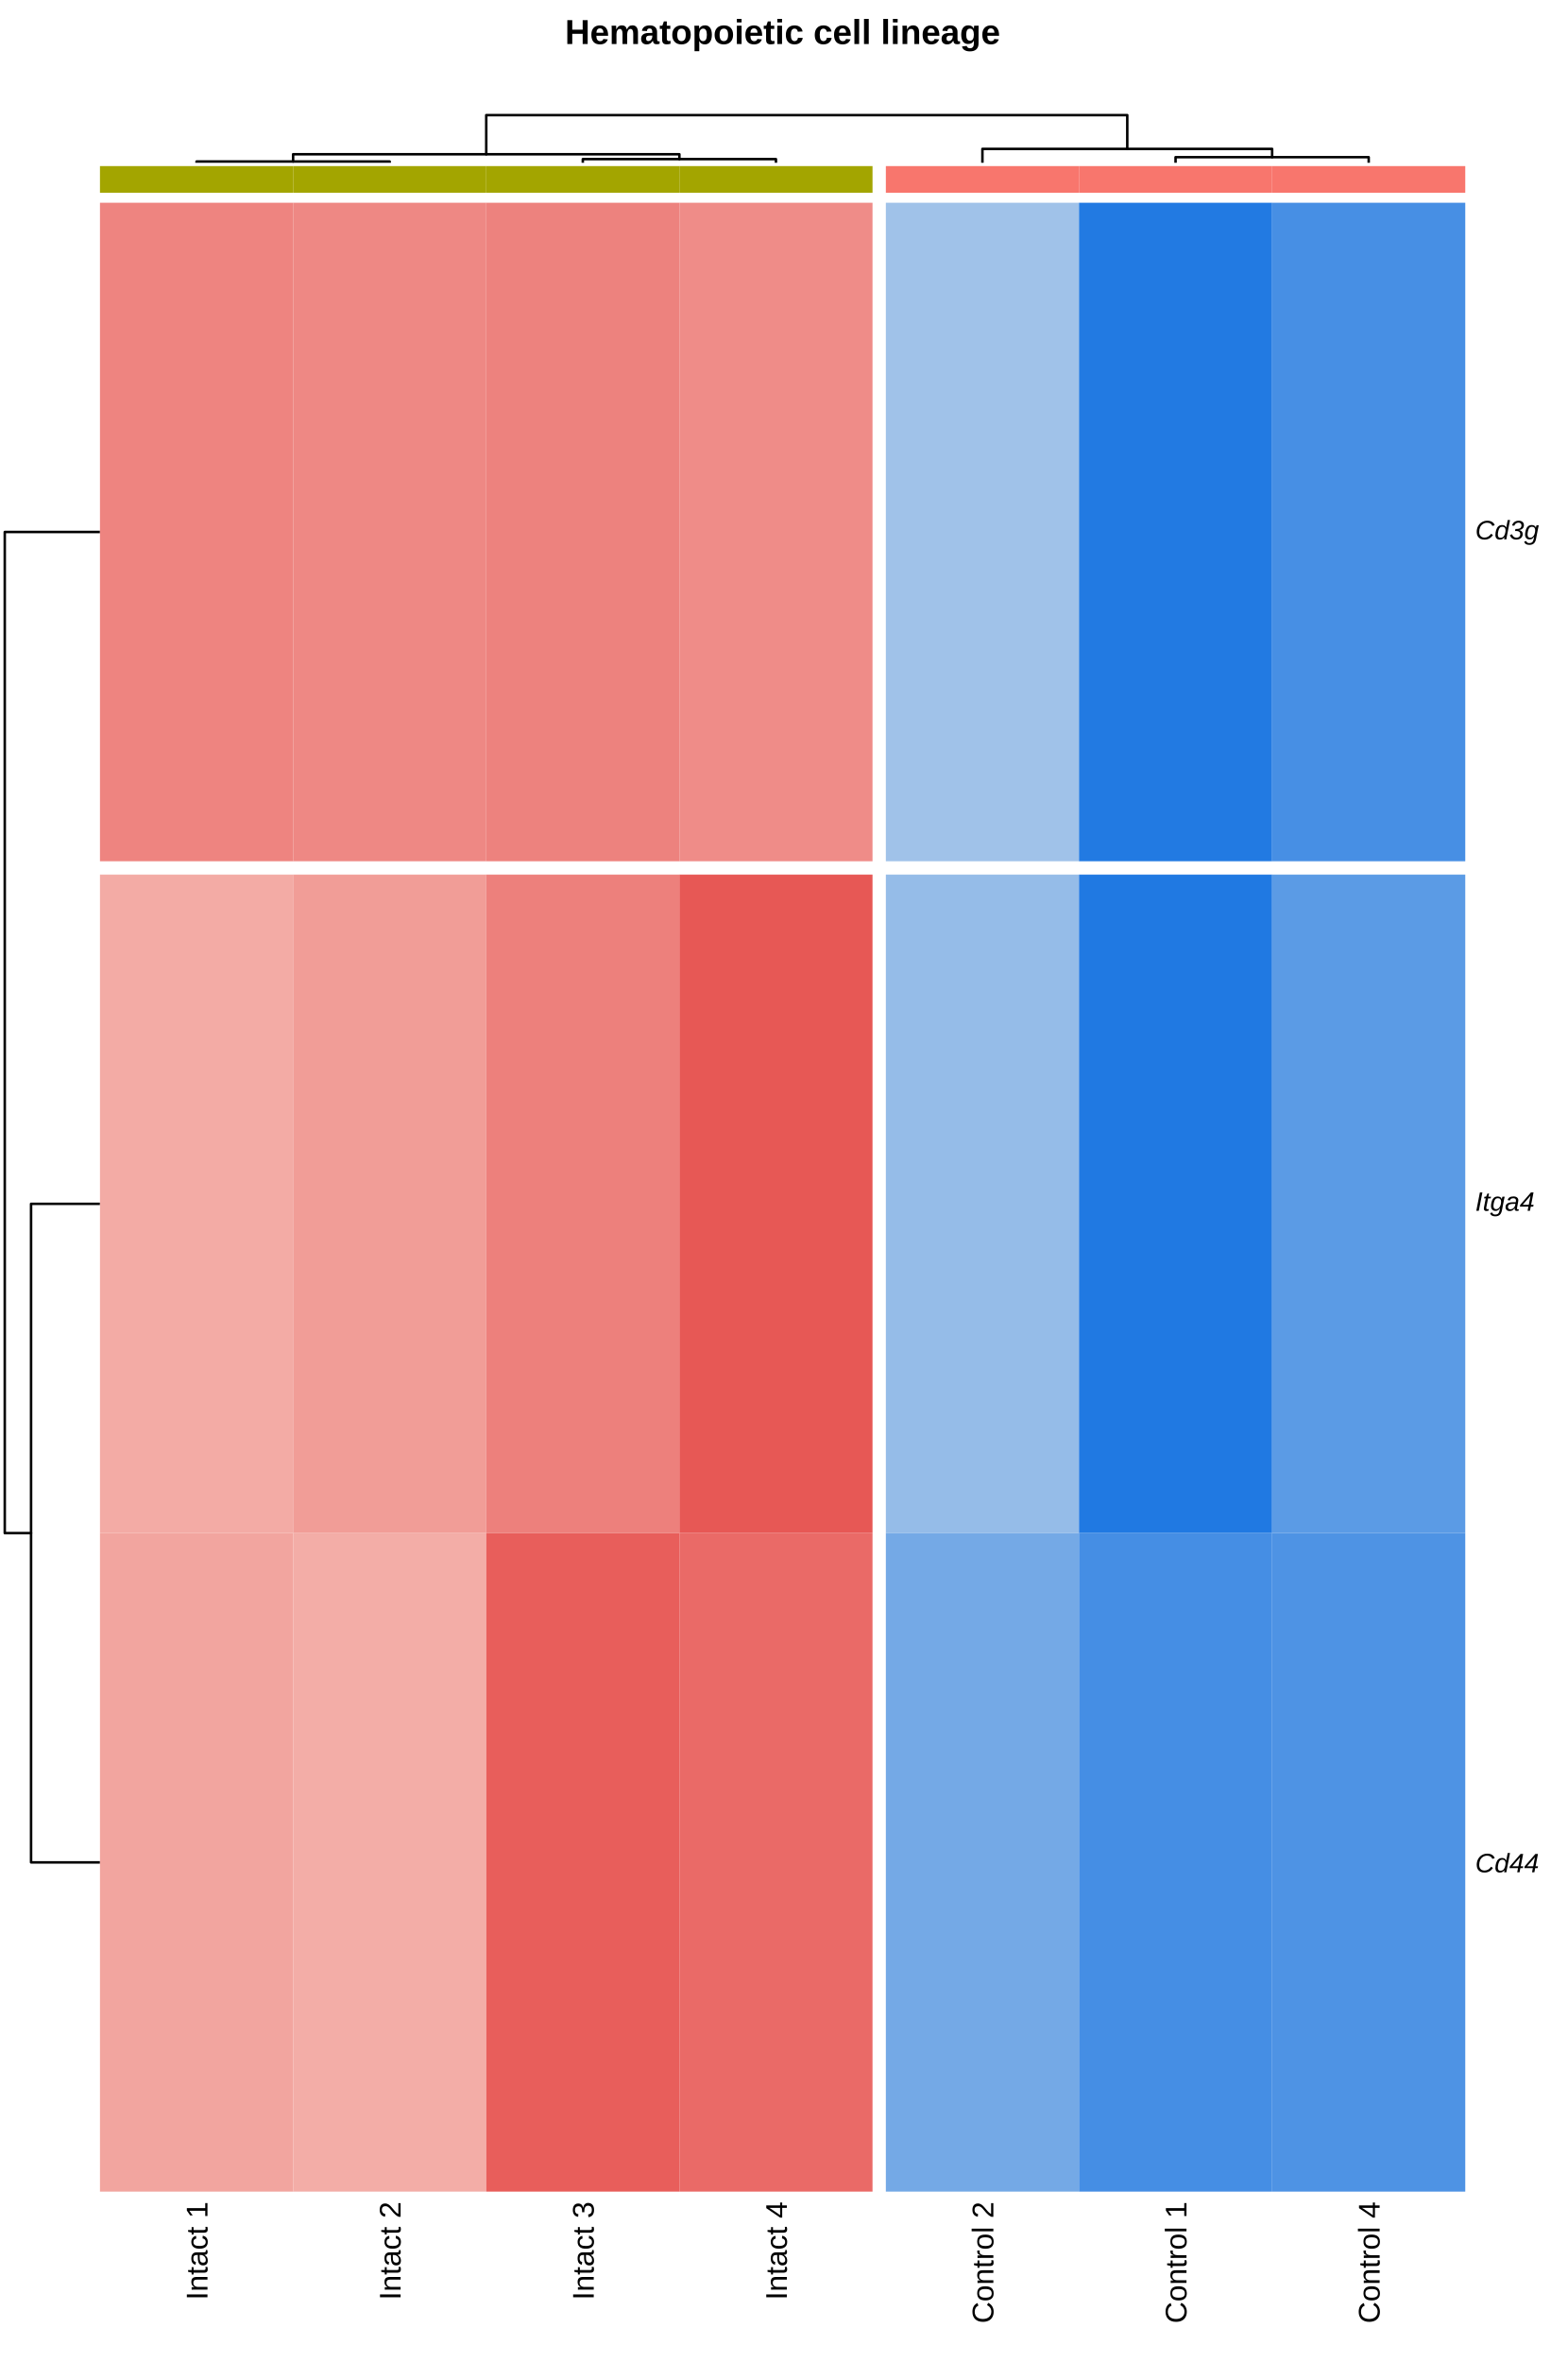
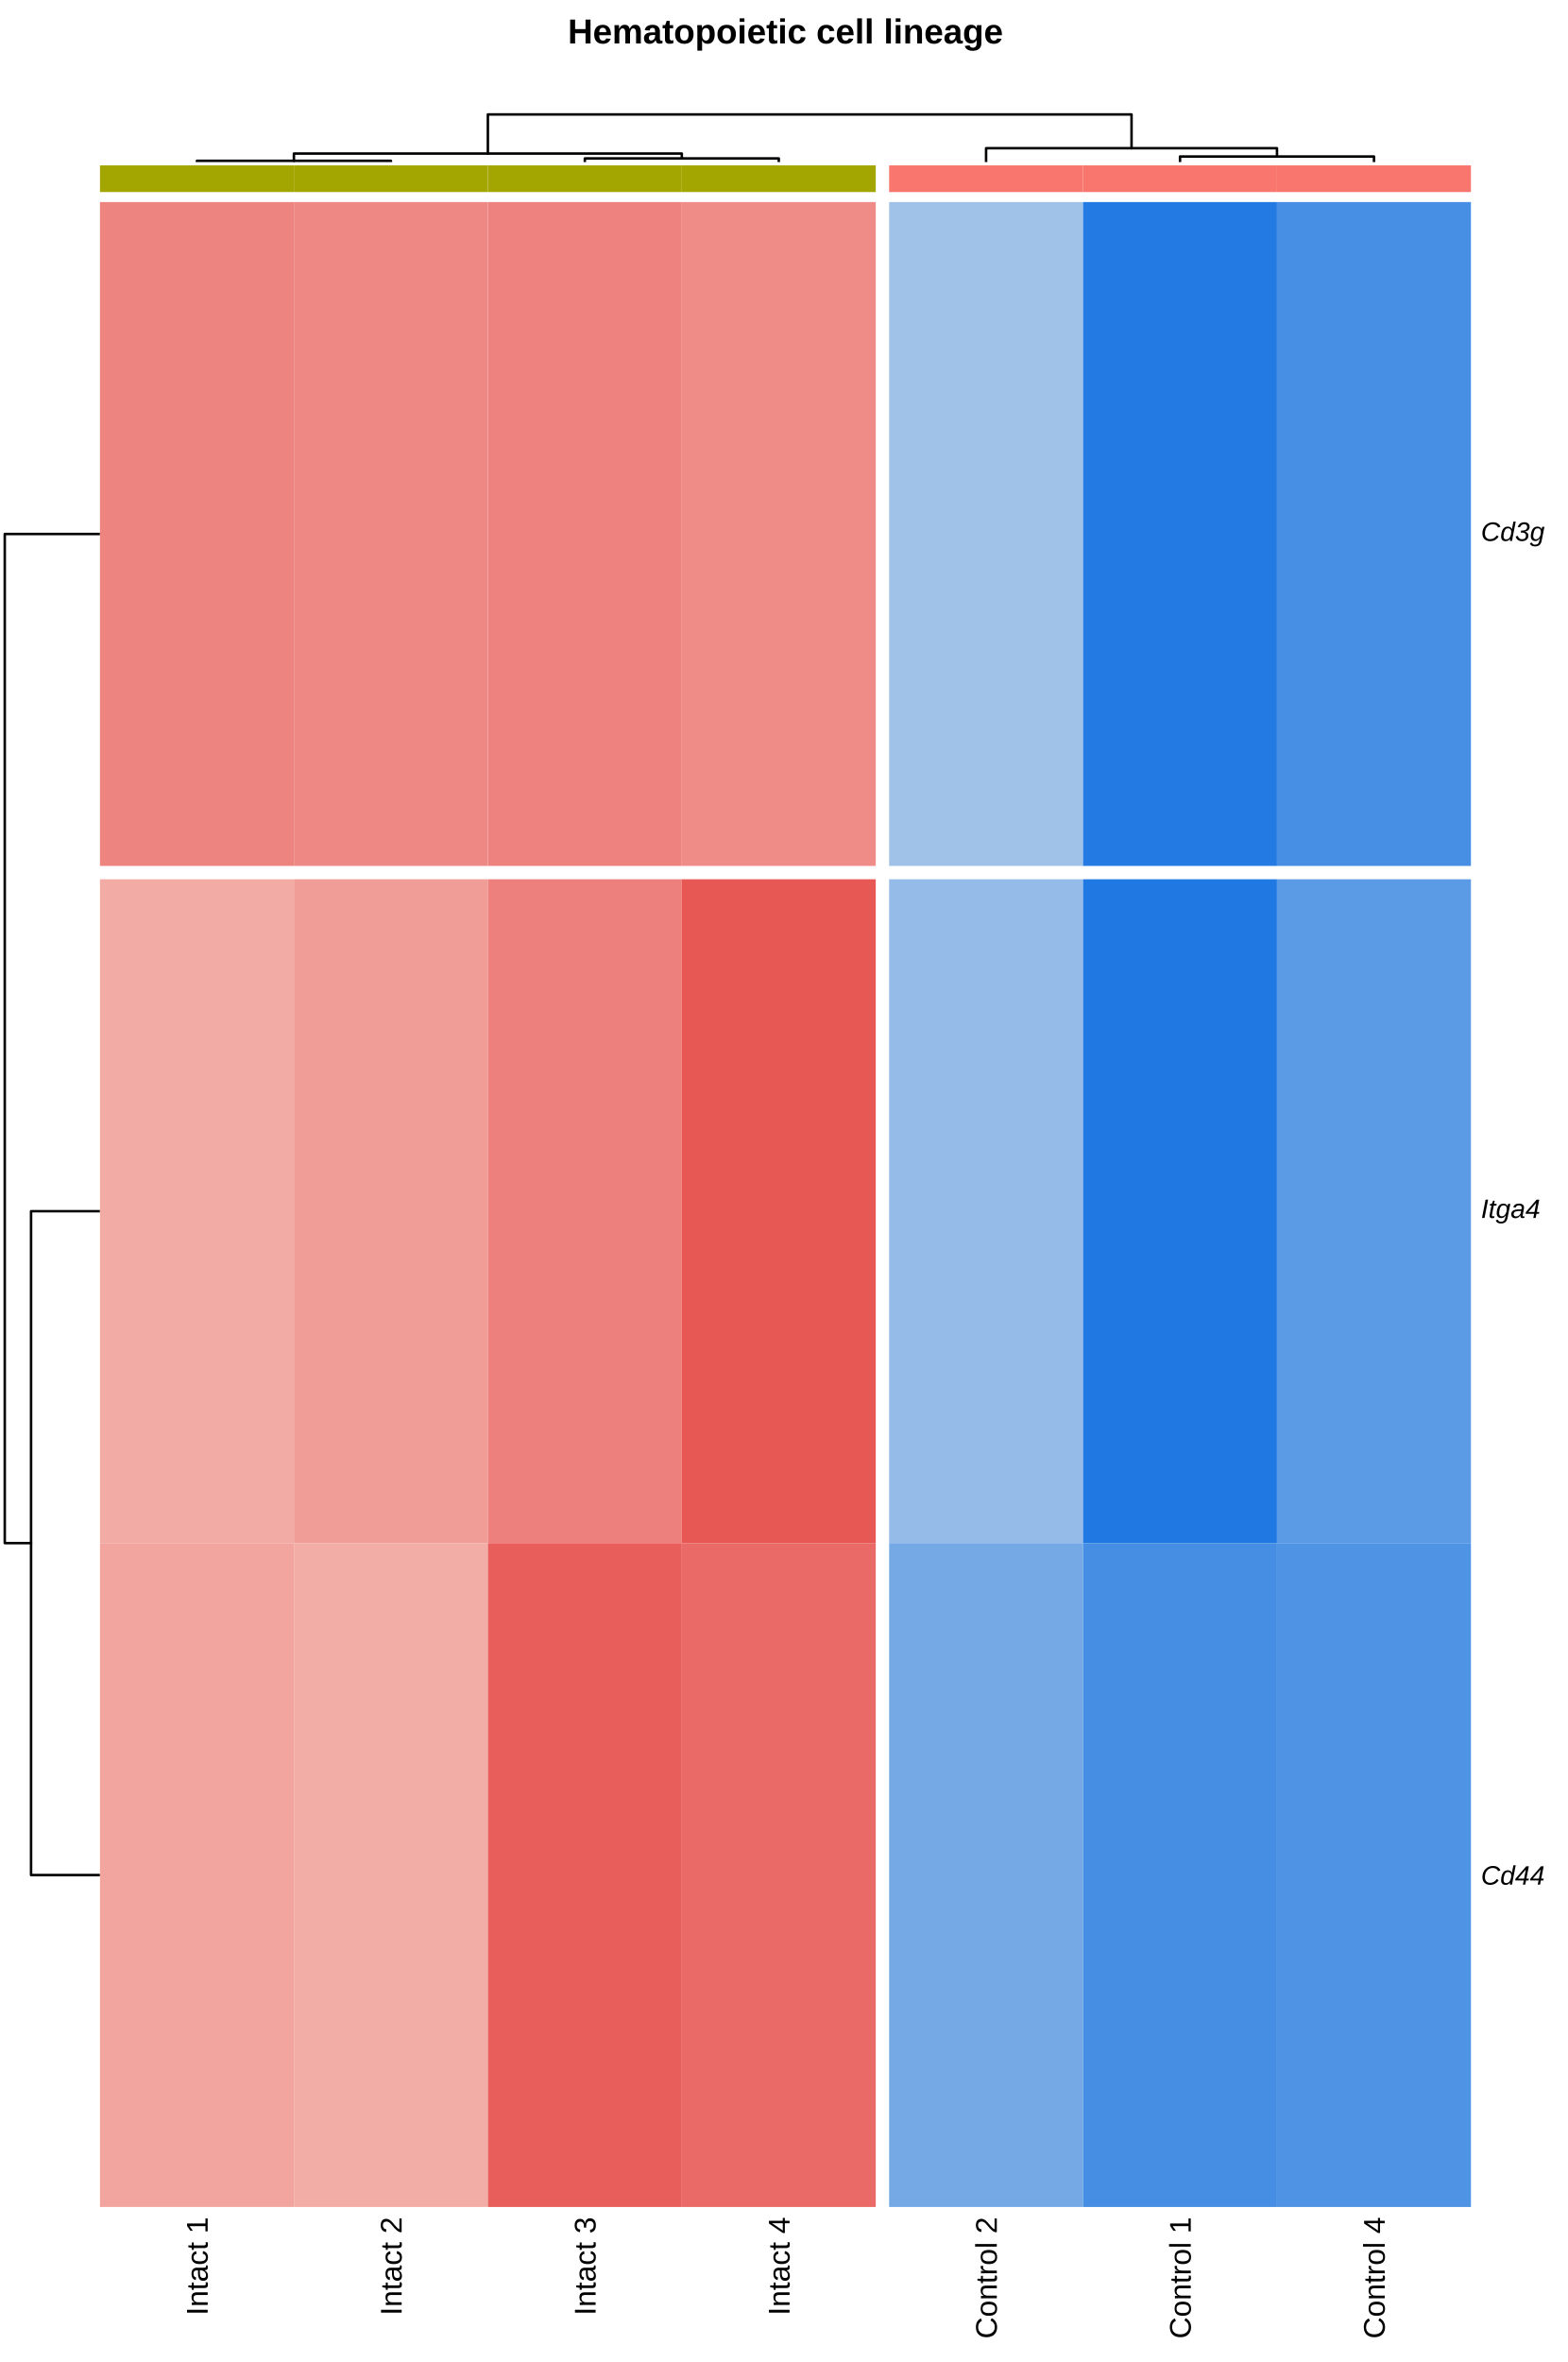
<svg xmlns="http://www.w3.org/2000/svg" class="svglite" width="470.55pt" height="708.66pt" viewBox="0 0 470.55 708.66">
  <defs>
    <style type="text/css">
    .svglite line, .svglite polyline, .svglite polygon, .svglite path, .svglite rect, .svglite circle {
      fill: none;
      stroke: #000000;
      stroke-linecap: round;
      stroke-linejoin: round;
      stroke-miterlimit: 10.00;
    }
    .svglite text {
      white-space: pre;
    }
  </style>
  </defs>
  <rect width="100%" height="100%" style="stroke: none; fill: none;" />
  <defs>
    <clipPath id="cpMC4wMHw0NzAuNTV8MC4wMHw3MDguNjY=">
      <rect x="0.00" y="0.00" width="470.55" height="708.66" />
    </clipPath>
  </defs>
  <g clip-path="url(#cpMC4wMHw0NzAuNTV8MC4wMHw3MDguNjY=)">
-     <text x="234.86" y="13.21" text-anchor="middle" style="font-size: 10.40px; font-weight: bold; font-family: &quot;Arimo&quot;;" textLength="156.20px" lengthAdjust="spacingAndGlyphs">Hematopoietic cell lineage</text>
-     <text x="234.86" y="28.19" text-anchor="middle" style="font-size: 10.40px; font-weight: bold; font-family: &quot;Arimo&quot;;" textLength="0.00px" lengthAdjust="spacingAndGlyphs" />
+     <text x="235.71" y="13.04" text-anchor="middle" style="font-size: 10.40px; font-weight: bold; font-family: &quot;Arial&quot;;" textLength="130.51px" lengthAdjust="spacingAndGlyphs">Hematopoietic cell lineage</text>
+     <text x="235.71" y="28.02" text-anchor="middle" style="font-size: 10.40px; font-weight: bold; font-family: &quot;Arial&quot;;" textLength="0.00px" lengthAdjust="spacingAndGlyphs" />
  </g>
  <defs>
-     <clipPath id="cpMzAuMDB8NDM5LjcyfDMzLjgzfDQ4Ljgz">
-       <rect x="30.00" y="33.83" width="409.72" height="15.00" />
+     <clipPath id="cpMzAuMDB8NDQxLjQzfDMzLjYyfDQ4LjYy">
+       <rect x="30.00" y="33.62" width="411.43" height="15.00" />
    </clipPath>
  </defs>
-   <g clip-path="url(#cpMzAuMDB8NDM5LjcyfDMzLjgzfDQ4Ljgz)">
-     <polyline points="58.98,48.83 58.98,48.46 116.94,48.46 116.94,48.83 " style="stroke-width: 0.75;" />
-     <polyline points="174.90,48.83 174.90,47.74 232.86,47.74 232.86,48.83 " style="stroke-width: 0.75;" />
-     <polyline points="352.78,48.83 352.78,47.16 410.74,47.16 410.74,48.83 " style="stroke-width: 0.75;" />
-     <polyline points="87.96,48.46 87.96,46.28 203.88,46.28 203.88,47.74 " style="stroke-width: 0.75;" />
-     <polyline points="294.82,48.83 294.82,44.67 381.76,44.67 381.76,47.16 " style="stroke-width: 0.75;" />
-     <polyline points="145.92,46.28 145.92,34.54 338.29,34.54 338.29,44.67 " style="stroke-width: 0.75;" />
+   <g clip-path="url(#cpMzAuMDB8NDQxLjQzfDMzLjYyfDQ4LjYy)">
+     <polyline points="59.10,48.62 59.10,48.25 117.31,48.25 117.31,48.62 " style="stroke-width: 0.75;" />
+     <polyline points="175.51,48.62 175.51,47.53 233.71,47.53 233.71,48.62 " style="stroke-width: 0.75;" />
+     <polyline points="354.12,48.62 354.12,46.96 412.33,46.96 412.33,48.62 " style="stroke-width: 0.75;" />
+     <polyline points="88.20,48.25 88.20,46.07 204.61,46.07 204.61,47.53 " style="stroke-width: 0.75;" />
+     <polyline points="295.92,48.62 295.92,44.47 383.22,44.47 383.22,46.96 " style="stroke-width: 0.75;" />
+     <polyline points="146.41,46.07 146.41,34.33 339.57,34.33 339.57,44.47 " style="stroke-width: 0.75;" />
  </g>
  <g clip-path="url(#cpMC4wMHw0NzAuNTV8MC4wMHw3MDguNjY=)">
</g>
  <defs>
-     <clipPath id="cpMC4wMHwzMC4wMHw2MC44M3w2NTcuNTQ=">
-       <rect x="0.00" y="60.83" width="30.00" height="596.72" />
+     <clipPath id="cpMC4wMHwzMC4wMHw2MC42Mnw2NjIuMTU=">
+       <rect x="0.00" y="60.62" width="30.00" height="601.53" />
    </clipPath>
  </defs>
-   <g clip-path="url(#cpMC4wMHwzMC4wMHw2MC44M3w2NTcuNTQ=)">
-     <polyline points="30.00,361.18 9.32,361.18 9.32,558.76 30.00,558.76 " style="stroke-width: 0.75;" />
-     <polyline points="30.00,159.61 1.43,159.61 1.43,459.97 9.32,459.97 " style="stroke-width: 0.75;" />
+   <g clip-path="url(#cpMC4wMHwzMC4wMHw2MC42Mnw2NjIuMTU=)">
+     <polyline points="30.00,363.39 9.32,363.39 9.32,562.56 30.00,562.56 " style="stroke-width: 0.75;" />
+     <polyline points="30.00,160.21 1.43,160.21 1.43,462.97 9.32,462.97 " style="stroke-width: 0.75;" />
  </g>
  <g clip-path="url(#cpMC4wMHw0NzAuNTV8MC4wMHw3MDguNjY=)">
-     <rect x="30.00" y="60.83" width="57.96" height="197.57" style="stroke-width: 0.75; stroke: none; fill: #EE8480;" />
-     <rect x="30.00" y="262.40" width="57.96" height="197.57" style="stroke-width: 0.75; stroke: none; fill: #F3ABA5;" />
-     <rect x="30.00" y="459.97" width="57.96" height="197.57" style="stroke-width: 0.75; stroke: none; fill: #F2A59F;" />
-     <rect x="87.96" y="60.83" width="57.96" height="197.57" style="stroke-width: 0.75; stroke: none; fill: #EE8884;" />
-     <rect x="87.96" y="262.40" width="57.96" height="197.57" style="stroke-width: 0.75; stroke: none; fill: #F19D97;" />
-     <rect x="87.96" y="459.97" width="57.96" height="197.57" style="stroke-width: 0.75; stroke: none; fill: #F3ADA7;" />
-     <rect x="145.92" y="60.83" width="57.96" height="197.57" style="stroke-width: 0.75; stroke: none; fill: #ED827E;" />
-     <rect x="145.92" y="262.40" width="57.96" height="197.57" style="stroke-width: 0.75; stroke: none; fill: #ED807C;" />
-     <rect x="145.92" y="459.97" width="57.96" height="197.57" style="stroke-width: 0.75; stroke: none; fill: #E85E5B;" />
-     <rect x="203.88" y="60.83" width="57.96" height="197.57" style="stroke-width: 0.75; stroke: none; fill: #EF8C88;" />
-     <rect x="203.88" y="262.40" width="57.96" height="197.57" style="stroke-width: 0.75; stroke: none; fill: #E75855;" />
-     <rect x="203.88" y="459.97" width="57.96" height="197.57" style="stroke-width: 0.75; stroke: none; fill: #EA6A67;" />
-     <rect x="265.84" y="60.83" width="57.96" height="197.57" style="stroke-width: 0.75; stroke: none; fill: #A0C2E9;" />
-     <rect x="265.84" y="262.40" width="57.96" height="197.57" style="stroke-width: 0.75; stroke: none; fill: #95BCE8;" />
-     <rect x="265.84" y="459.97" width="57.96" height="197.57" style="stroke-width: 0.75; stroke: none; fill: #74A9E6;" />
-     <rect x="323.80" y="60.83" width="57.96" height="197.57" style="stroke-width: 0.75; stroke: none; fill: #227AE2;" />
-     <rect x="323.80" y="262.40" width="57.96" height="197.57" style="stroke-width: 0.75; stroke: none; fill: #2079E2;" />
-     <rect x="323.80" y="459.97" width="57.96" height="197.57" style="stroke-width: 0.75; stroke: none; fill: #458EE4;" />
-     <rect x="381.76" y="60.83" width="57.96" height="197.57" style="stroke-width: 0.75; stroke: none; fill: #478FE4;" />
-     <rect x="381.76" y="262.40" width="57.96" height="197.57" style="stroke-width: 0.75; stroke: none; fill: #5B9BE5;" />
-     <rect x="381.76" y="459.97" width="57.96" height="197.57" style="stroke-width: 0.75; stroke: none; fill: #4E93E4;" />
-     <text transform="translate(62.26,660.54) rotate(-90)" text-anchor="end" style="font-size: 9.00px; font-family: &quot;Arimo&quot;;" textLength="34.46px" lengthAdjust="spacingAndGlyphs">Intact 1</text>
-     <text transform="translate(120.22,660.54) rotate(-90)" text-anchor="end" style="font-size: 9.00px; font-family: &quot;Arimo&quot;;" textLength="34.46px" lengthAdjust="spacingAndGlyphs">Intact 2</text>
-     <text transform="translate(178.18,660.54) rotate(-90)" text-anchor="end" style="font-size: 9.00px; font-family: &quot;Arimo&quot;;" textLength="34.46px" lengthAdjust="spacingAndGlyphs">Intact 3</text>
-     <text transform="translate(236.14,660.54) rotate(-90)" text-anchor="end" style="font-size: 9.00px; font-family: &quot;Arimo&quot;;" textLength="34.46px" lengthAdjust="spacingAndGlyphs">Intact 4</text>
-     <text transform="translate(298.10,660.54) rotate(-90)" text-anchor="end" style="font-size: 9.00px; font-family: &quot;Arimo&quot;;" textLength="41.12px" lengthAdjust="spacingAndGlyphs">Control 2</text>
-     <text transform="translate(356.06,660.54) rotate(-90)" text-anchor="end" style="font-size: 9.00px; font-family: &quot;Arimo&quot;;" textLength="41.12px" lengthAdjust="spacingAndGlyphs">Control 1</text>
-     <text transform="translate(414.02,660.54) rotate(-90)" text-anchor="end" style="font-size: 9.00px; font-family: &quot;Arimo&quot;;" textLength="41.12px" lengthAdjust="spacingAndGlyphs">Control 4</text>
-     <text x="442.72" y="161.82" style="font-size: 8.00px; font-style: italic; font-family: &quot;Arimo&quot;;" textLength="20.83px" lengthAdjust="spacingAndGlyphs">Cd3g</text>
-     <text x="442.72" y="363.27" style="font-size: 8.00px; font-style: italic; font-family: &quot;Arimo&quot;;" textLength="20.57px" lengthAdjust="spacingAndGlyphs">Itga4</text>
-     <text x="442.72" y="561.74" style="font-size: 8.00px; font-style: italic; font-family: &quot;Arimo&quot;;" textLength="20.84px" lengthAdjust="spacingAndGlyphs">Cd44</text>
-     <rect x="30.00" y="49.83" width="57.96" height="8.00" style="stroke-width: 0.75; stroke: none; fill: #A3A500;" />
-     <rect x="87.96" y="49.83" width="57.96" height="8.00" style="stroke-width: 0.75; stroke: none; fill: #A3A500;" />
-     <rect x="145.92" y="49.83" width="57.96" height="8.00" style="stroke-width: 0.75; stroke: none; fill: #A3A500;" />
-     <rect x="203.88" y="49.83" width="57.96" height="8.00" style="stroke-width: 0.75; stroke: none; fill: #A3A500;" />
-     <rect x="265.84" y="49.83" width="57.96" height="8.00" style="stroke-width: 0.75; stroke: none; fill: #F8766D;" />
-     <rect x="323.80" y="49.83" width="57.96" height="8.00" style="stroke-width: 0.75; stroke: none; fill: #F8766D;" />
-     <rect x="381.76" y="49.83" width="57.96" height="8.00" style="stroke-width: 0.75; stroke: none; fill: #F8766D;" />
+     <rect x="30.00" y="60.62" width="58.20" height="199.18" style="stroke-width: 0.75; stroke: none; fill: #EE8480;" />
+     <rect x="30.00" y="263.80" width="58.20" height="199.18" style="stroke-width: 0.75; stroke: none; fill: #F3ABA5;" />
+     <rect x="30.00" y="462.97" width="58.20" height="199.18" style="stroke-width: 0.75; stroke: none; fill: #F2A59F;" />
+     <rect x="88.20" y="60.62" width="58.20" height="199.18" style="stroke-width: 0.75; stroke: none; fill: #EE8884;" />
+     <rect x="88.20" y="263.80" width="58.20" height="199.18" style="stroke-width: 0.75; stroke: none; fill: #F19D97;" />
+     <rect x="88.20" y="462.97" width="58.20" height="199.18" style="stroke-width: 0.75; stroke: none; fill: #F3ADA7;" />
+     <rect x="146.41" y="60.62" width="58.20" height="199.18" style="stroke-width: 0.75; stroke: none; fill: #ED827E;" />
+     <rect x="146.41" y="263.80" width="58.20" height="199.18" style="stroke-width: 0.75; stroke: none; fill: #ED807C;" />
+     <rect x="146.41" y="462.97" width="58.20" height="199.18" style="stroke-width: 0.75; stroke: none; fill: #E85E5B;" />
+     <rect x="204.61" y="60.62" width="58.20" height="199.18" style="stroke-width: 0.75; stroke: none; fill: #EF8C88;" />
+     <rect x="204.61" y="263.80" width="58.20" height="199.18" style="stroke-width: 0.75; stroke: none; fill: #E75855;" />
+     <rect x="204.61" y="462.97" width="58.20" height="199.18" style="stroke-width: 0.75; stroke: none; fill: #EA6A67;" />
+     <rect x="266.82" y="60.62" width="58.20" height="199.18" style="stroke-width: 0.75; stroke: none; fill: #A0C2E9;" />
+     <rect x="266.82" y="263.80" width="58.20" height="199.18" style="stroke-width: 0.75; stroke: none; fill: #95BCE8;" />
+     <rect x="266.82" y="462.97" width="58.20" height="199.18" style="stroke-width: 0.75; stroke: none; fill: #74A9E6;" />
+     <rect x="325.02" y="60.62" width="58.20" height="199.18" style="stroke-width: 0.75; stroke: none; fill: #227AE2;" />
+     <rect x="325.02" y="263.80" width="58.20" height="199.18" style="stroke-width: 0.75; stroke: none; fill: #2079E2;" />
+     <rect x="325.02" y="462.97" width="58.20" height="199.18" style="stroke-width: 0.75; stroke: none; fill: #458EE4;" />
+     <rect x="383.22" y="60.62" width="58.20" height="199.18" style="stroke-width: 0.75; stroke: none; fill: #478FE4;" />
+     <rect x="383.22" y="263.80" width="58.20" height="199.18" style="stroke-width: 0.75; stroke: none; fill: #5B9BE5;" />
+     <rect x="383.22" y="462.97" width="58.20" height="199.18" style="stroke-width: 0.75; stroke: none; fill: #4E93E4;" />
+     <text transform="translate(62.32,665.15) rotate(-90)" text-anchor="end" style="font-size: 9.00px; font-family: &quot;Arial&quot;;" textLength="29.51px" lengthAdjust="spacingAndGlyphs">Intact 1</text>
+     <text transform="translate(120.53,665.15) rotate(-90)" text-anchor="end" style="font-size: 9.00px; font-family: &quot;Arial&quot;;" textLength="29.51px" lengthAdjust="spacingAndGlyphs">Intact 2</text>
+     <text transform="translate(178.73,665.15) rotate(-90)" text-anchor="end" style="font-size: 9.00px; font-family: &quot;Arial&quot;;" textLength="29.51px" lengthAdjust="spacingAndGlyphs">Intact 3</text>
+     <text transform="translate(236.94,665.15) rotate(-90)" text-anchor="end" style="font-size: 9.00px; font-family: &quot;Arial&quot;;" textLength="29.51px" lengthAdjust="spacingAndGlyphs">Intact 4</text>
+     <text transform="translate(299.14,665.15) rotate(-90)" text-anchor="end" style="font-size: 9.00px; font-family: &quot;Arial&quot;;" textLength="36.51px" lengthAdjust="spacingAndGlyphs">Control 2</text>
+     <text transform="translate(357.34,665.15) rotate(-90)" text-anchor="end" style="font-size: 9.00px; font-family: &quot;Arial&quot;;" textLength="36.51px" lengthAdjust="spacingAndGlyphs">Control 1</text>
+     <text transform="translate(415.55,665.15) rotate(-90)" text-anchor="end" style="font-size: 9.00px; font-family: &quot;Arial&quot;;" textLength="36.51px" lengthAdjust="spacingAndGlyphs">Control 4</text>
+     <text x="444.43" y="162.29" style="font-size: 8.00px; font-style: italic; font-family: &quot;Arial&quot;;" textLength="19.12px" lengthAdjust="spacingAndGlyphs">Cd3g</text>
+     <text x="444.43" y="365.42" style="font-size: 8.00px; font-style: italic; font-family: &quot;Arial&quot;;" textLength="17.80px" lengthAdjust="spacingAndGlyphs">Itga4</text>
+     <text x="444.43" y="565.43" style="font-size: 8.00px; font-style: italic; font-family: &quot;Arial&quot;;" textLength="19.12px" lengthAdjust="spacingAndGlyphs">Cd44</text>
+     <rect x="30.00" y="49.62" width="58.20" height="8.00" style="stroke-width: 0.75; stroke: none; fill: #A3A500;" />
+     <rect x="88.20" y="49.62" width="58.20" height="8.00" style="stroke-width: 0.75; stroke: none; fill: #A3A500;" />
+     <rect x="146.41" y="49.62" width="58.20" height="8.00" style="stroke-width: 0.75; stroke: none; fill: #A3A500;" />
+     <rect x="204.61" y="49.62" width="58.20" height="8.00" style="stroke-width: 0.75; stroke: none; fill: #A3A500;" />
+     <rect x="266.82" y="49.62" width="58.20" height="8.00" style="stroke-width: 0.75; stroke: none; fill: #F8766D;" />
+     <rect x="325.02" y="49.62" width="58.20" height="8.00" style="stroke-width: 0.75; stroke: none; fill: #F8766D;" />
+     <rect x="383.22" y="49.62" width="58.20" height="8.00" style="stroke-width: 0.75; stroke: none; fill: #F8766D;" />
  </g>
</svg>
